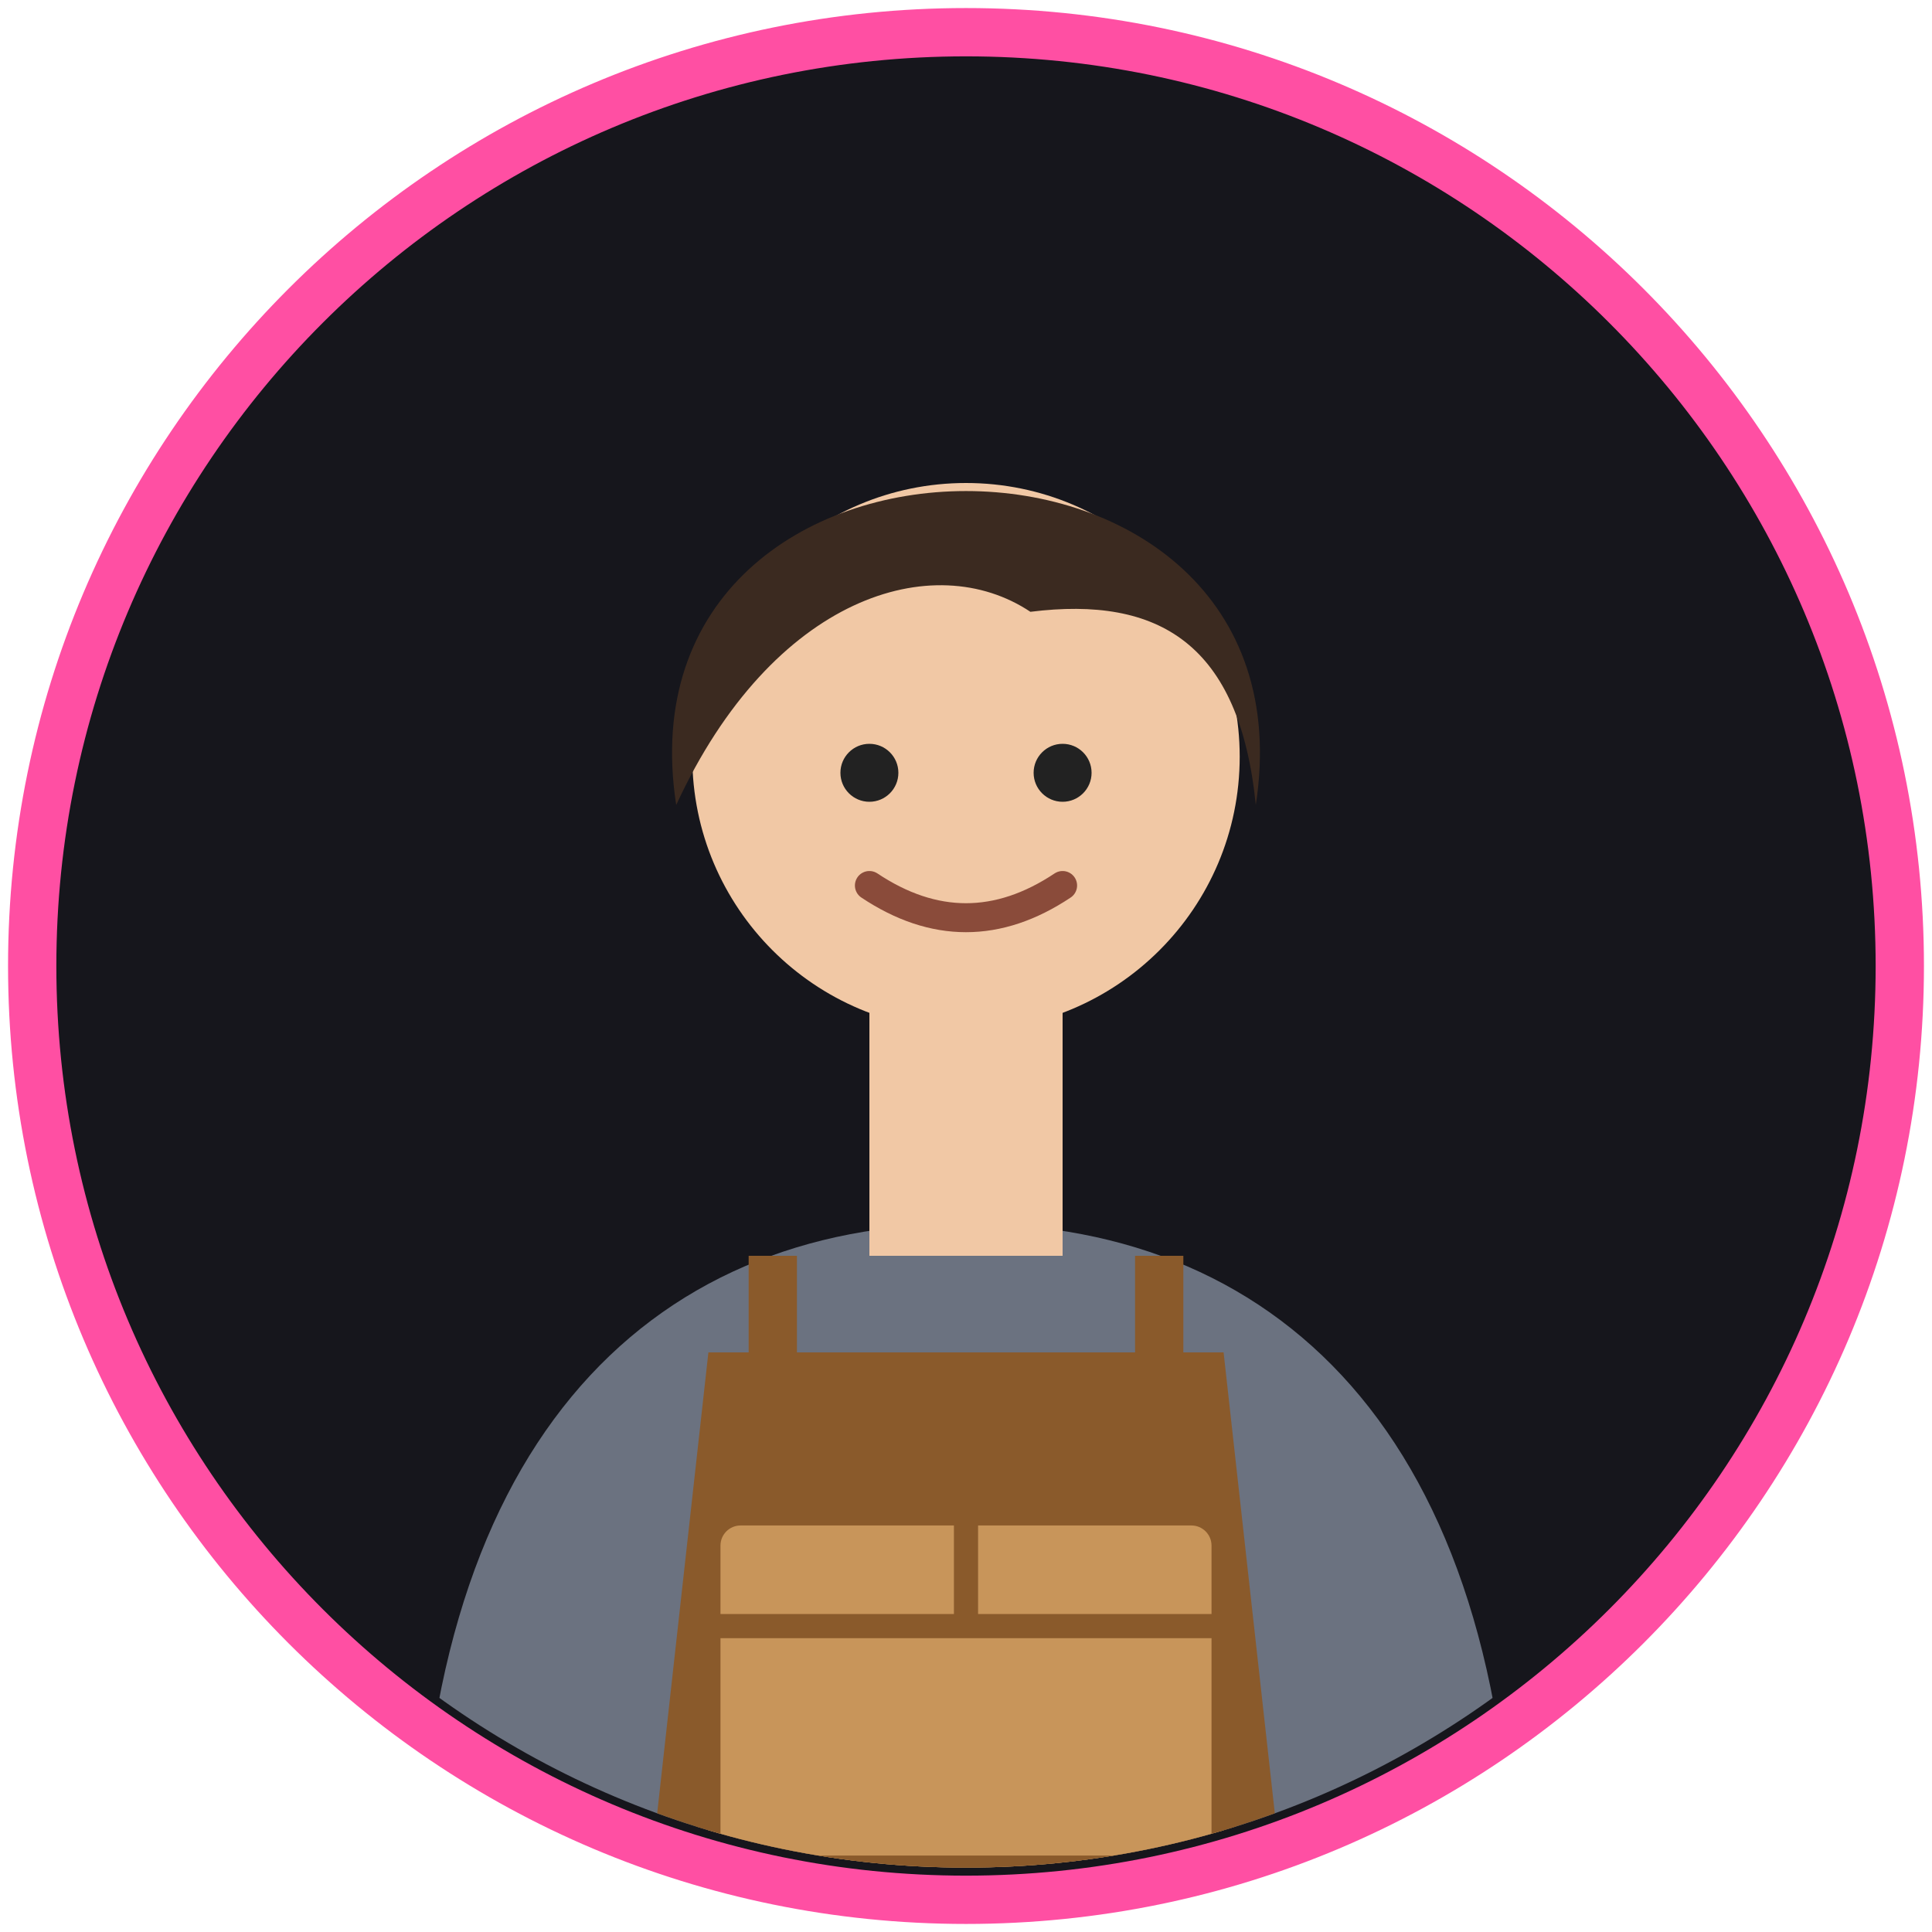
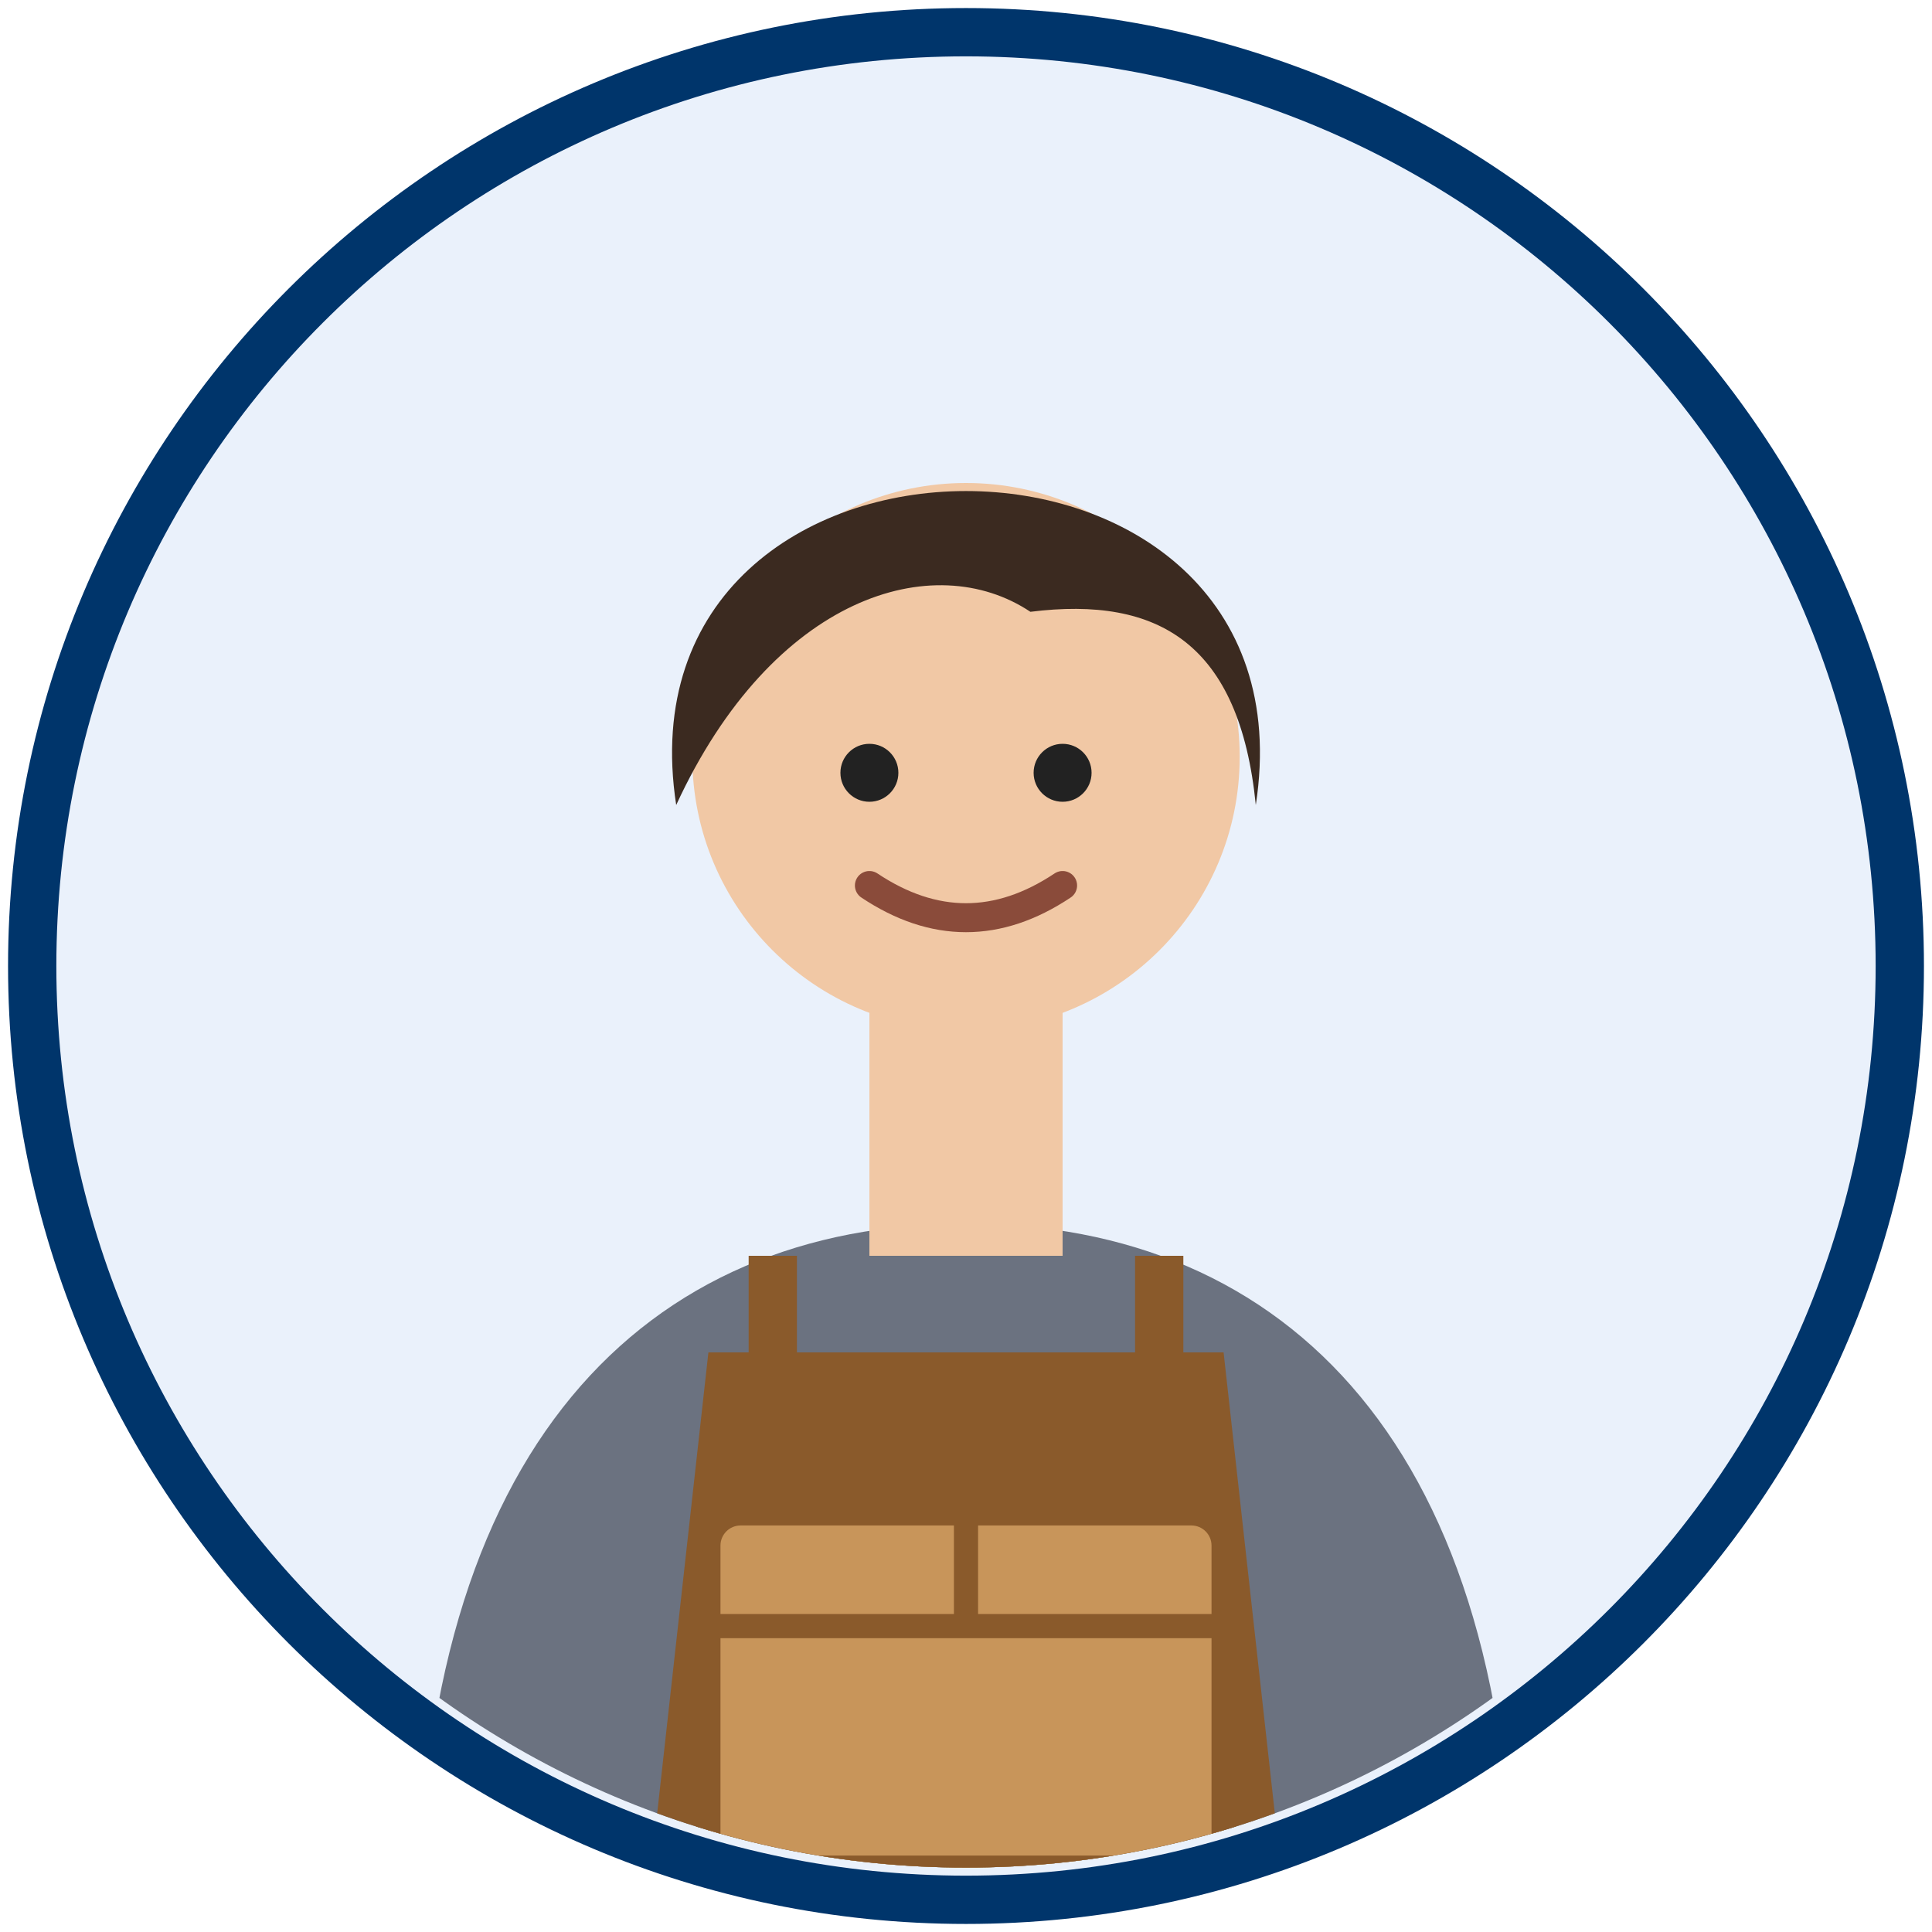
<svg xmlns="http://www.w3.org/2000/svg" viewBox="0 0 120 120" role="img" aria-label="Inventory: in an apron, carrying a box">
-   <circle cx="60" cy="60" r="58" fill="#16161c" stroke="#ff4fa3" stroke-width="3" />
+   <circle cx="60" cy="60" r="58" fill="#eaf1fb" stroke="#00356b" stroke-width="3" />
  <clipPath id="c">
    <circle cx="60" cy="60" r="56" />
  </clipPath>
  <g clip-path="url(#c)">
    <path d="M26,120 C26,90 40,76 60,76 C80,76 94,90 94,120 Z" fill="#6b7280" />
    <path d="M44,84 L76,84 L80,120 L40,120 Z" fill="#8a5a2b" />
    <path d="M48,84 L48,78 M72,84 L72,78" stroke="#8a5a2b" stroke-width="3" />
    <rect x="44" y="94" width="32" height="22" rx="2" fill="#c8955a" stroke="#8a5a2b" stroke-width="1.5" />
    <path d="M44,101 L76,101 M60,94 L60,101" stroke="#8a5a2b" stroke-width="1.5" />
    <rect x="54" y="60" width="12" height="18" fill="#f1c8a5" />
    <circle cx="60" cy="47" r="17" fill="#f1c8a5" />
    <path d="M42,50 C38,24 82,24 78,50 C77,40 72,37 64,38 C58,34 48,37 42,50 Z" fill="#3b2a20" />
    <circle cx="54" cy="48" r="1.8" fill="#222" />
    <circle cx="66" cy="48" r="1.8" fill="#222" />
    <path d="M54,55 Q60,59 66,55" stroke="#8a4b3a" stroke-width="1.8" fill="none" stroke-linecap="round" />
  </g>
</svg>
